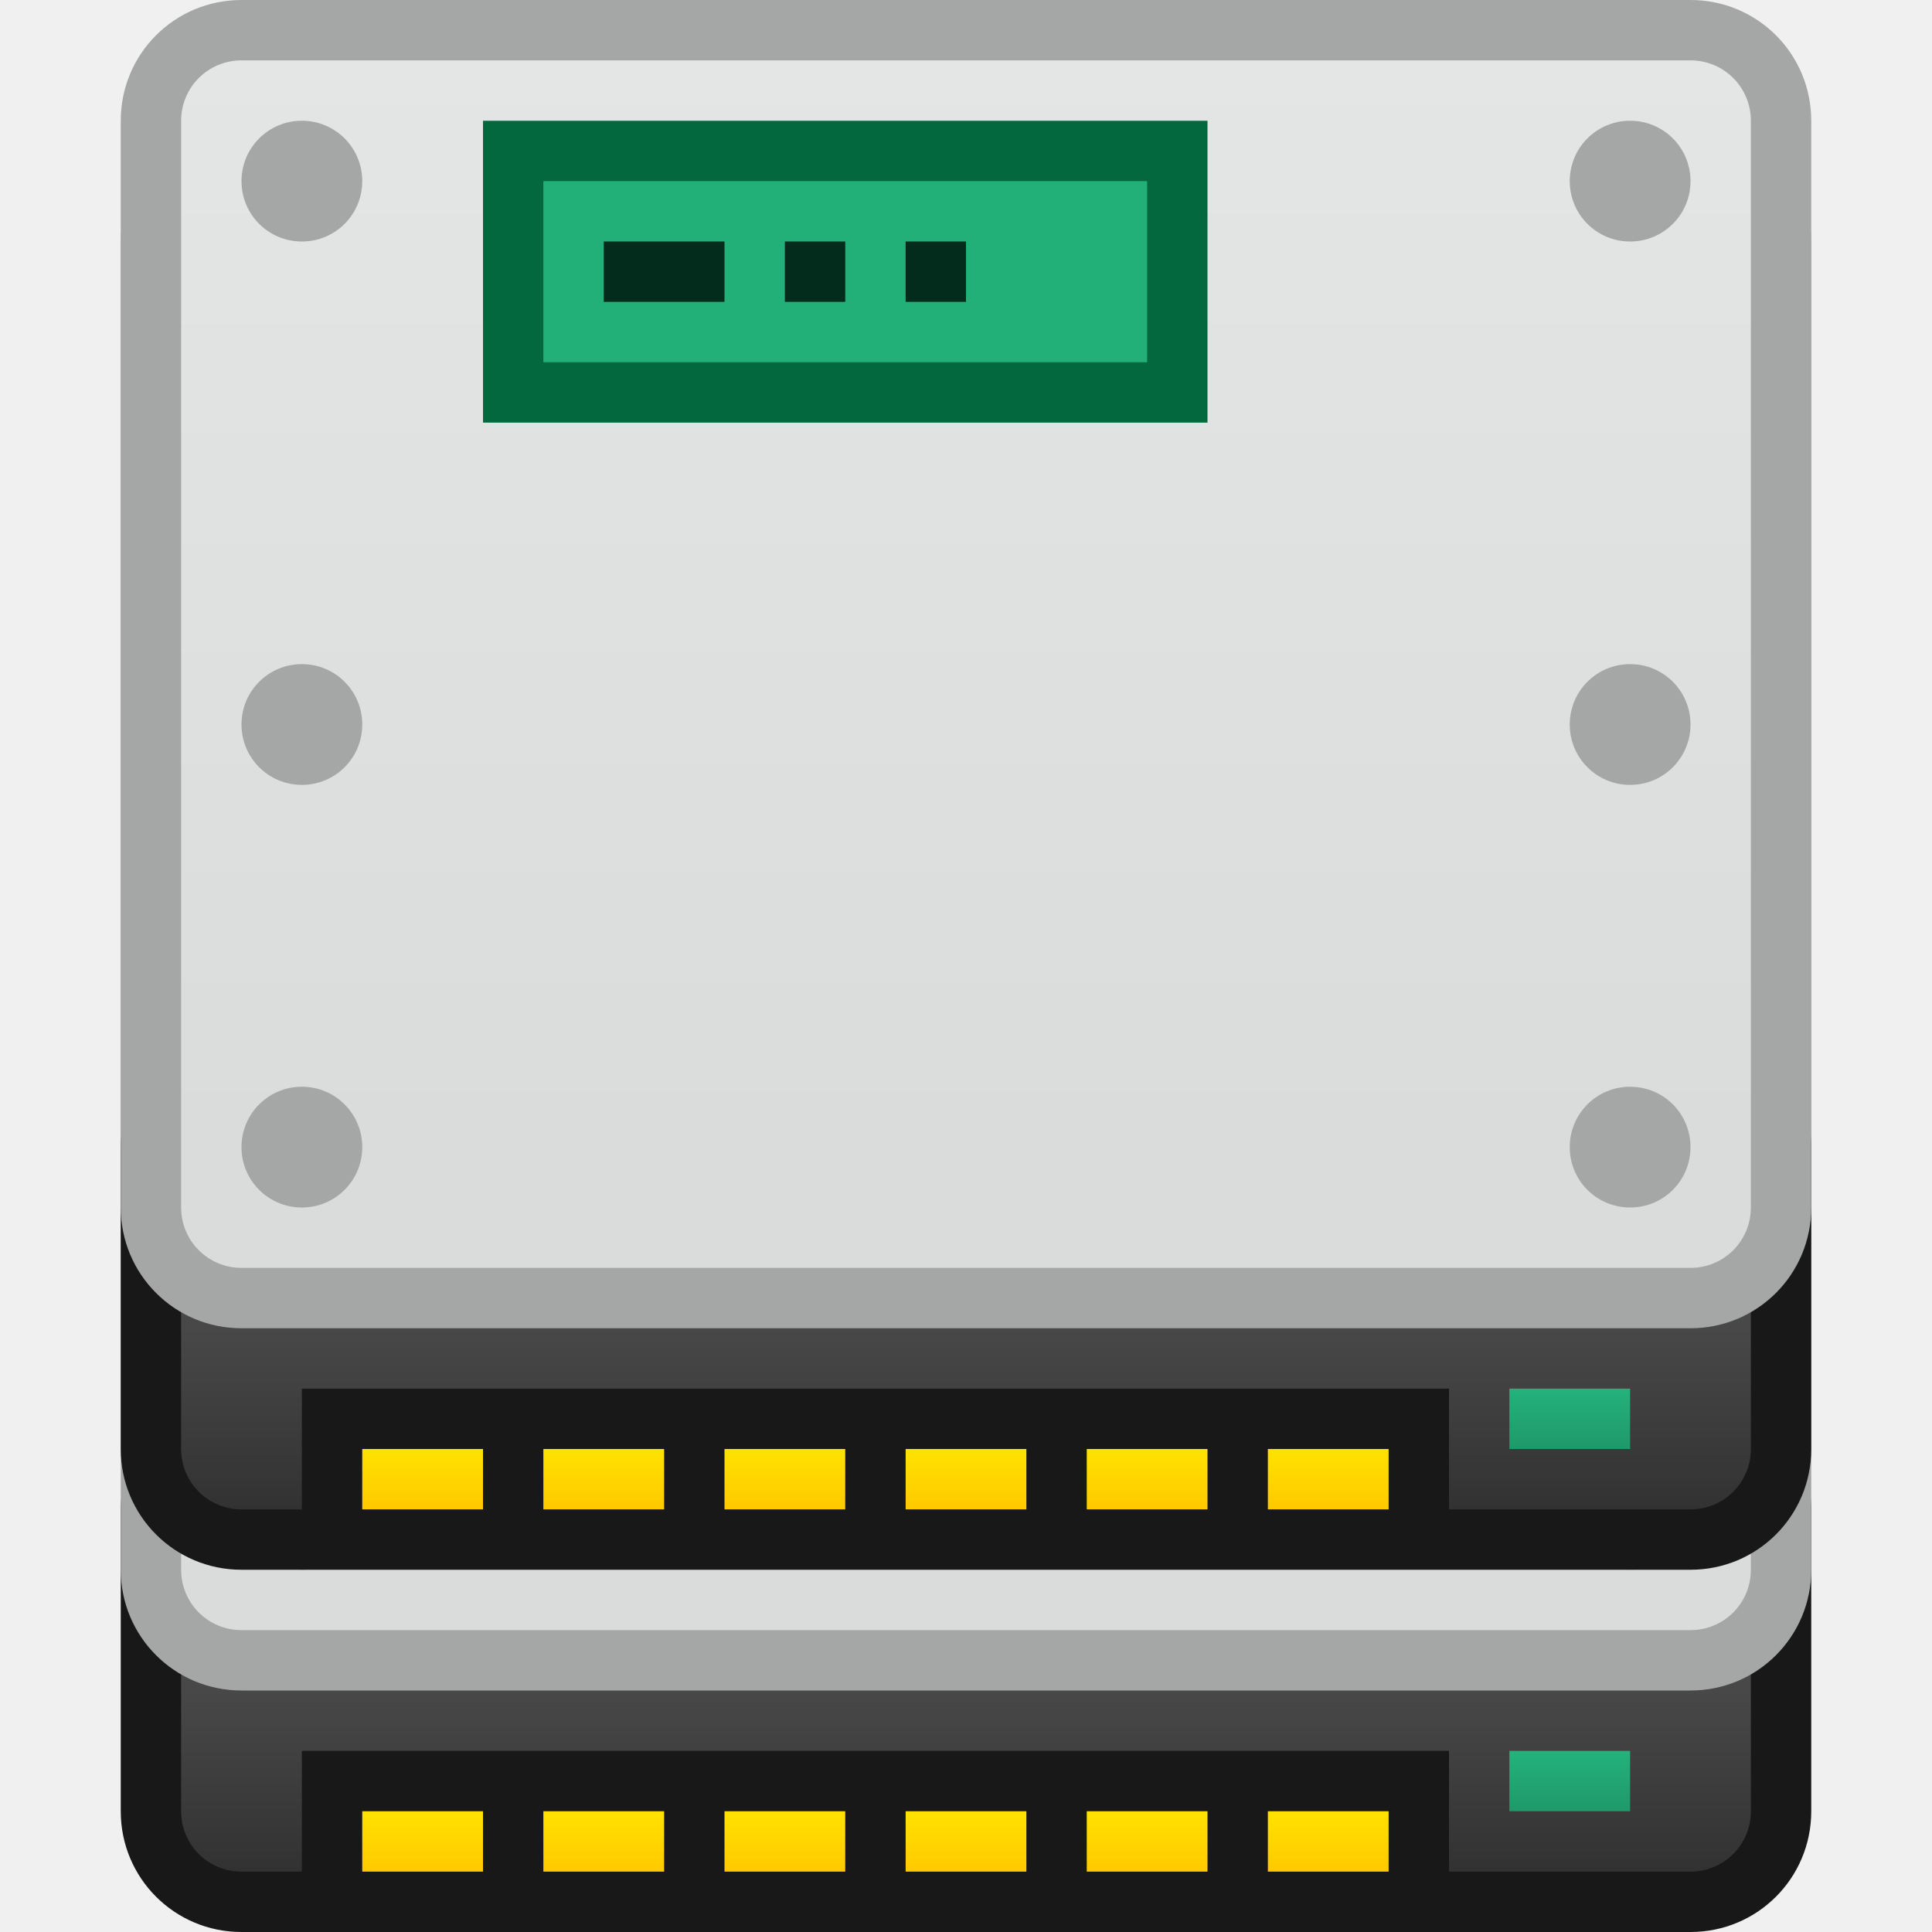
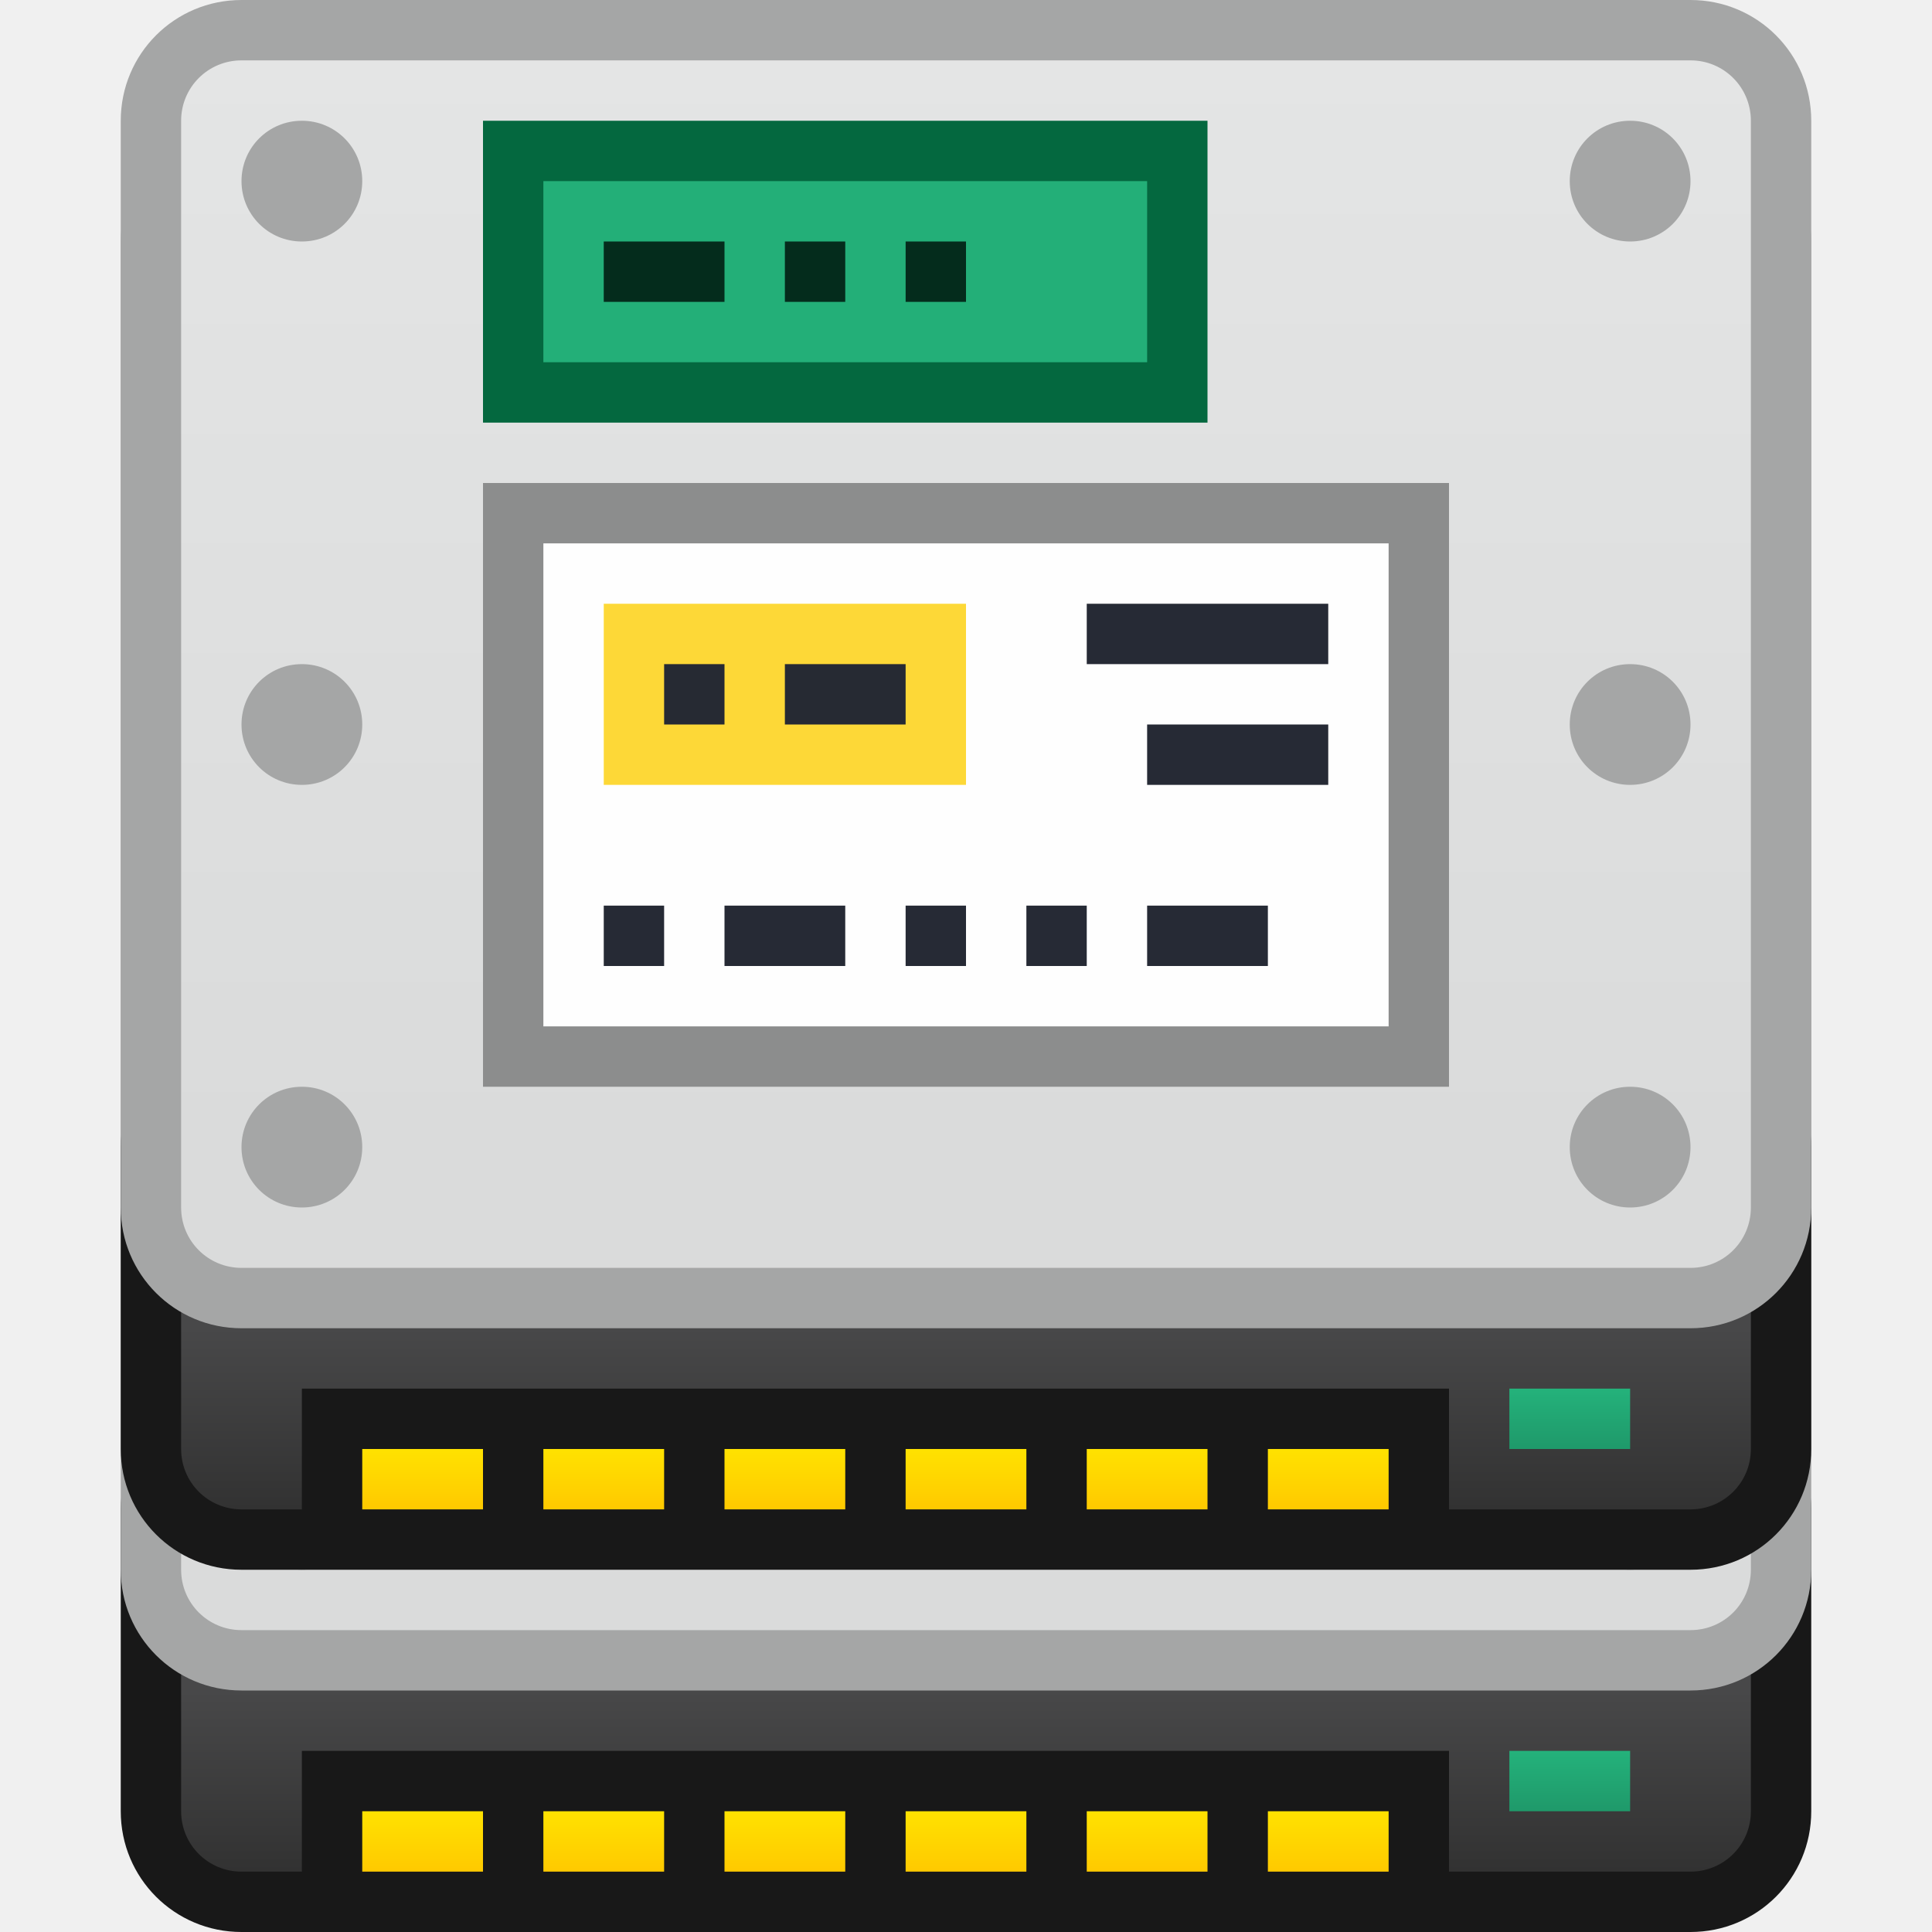
<svg xmlns="http://www.w3.org/2000/svg" xmlns:xlink="http://www.w3.org/1999/xlink" width="32" height="32" viewBox="0 0 32 32" version="1.1" id="svg8">
  <defs id="defs2">
    <linearGradient gradientTransform="translate(-43,-10)" xlink:href="#linearGradient828" id="linearGradient1004" x1="13" y1="318.65" x2="13" y2="317.65" gradientUnits="userSpaceOnUse" />
    <linearGradient id="linearGradient828">
      <stop id="stop824" offset="0" style="stop-color:#1f996a;stop-opacity:1" />
      <stop id="stop826" offset="1" style="stop-color:#24b27b;stop-opacity:1" />
    </linearGradient>
    <linearGradient gradientTransform="translate(-56,279.65)" xlink:href="#linearGradient4627" id="linearGradient928" x1="16" y1="30" x2="16" y2="29" gradientUnits="userSpaceOnUse" />
    <linearGradient id="linearGradient4627">
      <stop style="stop-color:#ffc900;stop-opacity:1" offset="0" id="stop4623" />
      <stop style="stop-color:#ffe200;stop-opacity:1" offset="1" id="stop4625" />
    </linearGradient>
    <linearGradient xlink:href="#linearGradient923" id="linearGradient925" x1="3" y1="319.65" x2="3" y2="316.65" gradientUnits="userSpaceOnUse" gradientTransform="translate(-43,-10)" />
    <linearGradient id="linearGradient923">
      <stop style="stop-color:#323232;stop-opacity:1" offset="0" id="stop919" />
      <stop style="stop-color:#484849;stop-opacity:1" offset="1" id="stop921" />
    </linearGradient>
    <linearGradient xlink:href="#linearGradient914" id="linearGradient916" x1="3" y1="313.65" x2="3" y2="293.65" gradientUnits="userSpaceOnUse" gradientTransform="translate(-43,-10)" />
    <linearGradient id="linearGradient914">
      <stop style="stop-color:#dadbdb;stop-opacity:1" offset="0" id="stop910" />
      <stop style="stop-color:#e5e6e6;stop-opacity:1" offset="1" id="stop912" />
    </linearGradient>
    <linearGradient xlink:href="#linearGradient4627" id="linearGradient928-7" x1="16" y1="30" x2="16" y2="29" gradientUnits="userSpaceOnUse" gradientTransform="translate(-62,273.65)" />
    <linearGradient y2="316.65" x2="3" y1="319.65" x1="3" gradientTransform="translate(-49,-16)" gradientUnits="userSpaceOnUse" id="linearGradient922" xlink:href="#linearGradient923" />
    <linearGradient xlink:href="#linearGradient914" id="linearGradient916-2" x1="3" y1="313.65" x2="3" y2="293.65" gradientUnits="userSpaceOnUse" gradientTransform="translate(-49,-16)" />
    <linearGradient gradientTransform="translate(-43,-16)" xlink:href="#linearGradient828" id="linearGradient1004-3" x1="13" y1="318.65" x2="13" y2="317.65" gradientUnits="userSpaceOnUse" />
  </defs>
  <g id="layer1" transform="translate(0,-282.65)">
    <g id="g1075">
      <g transform="translate(56,4)" id="g1554">
        <path style="fill:#181818;fill-opacity:1;stroke:none;stroke-width:2;stroke-linecap:round;stroke-linejoin:round;stroke-miterlimit:4;stroke-dasharray:none;stroke-dashoffset:0;stroke-opacity:1" d="m -52,301.65 h 24 c 1.108,0 2,0.892 2,2 v 5 c 0,1.108 -0.892,2 -2,2 h -24 c -1.108,0 -2,-0.892 -2,-2 v -5 c 0,-1.108 0.892,-2 2,-2 z" id="rect842" />
        <path style="fill:url(#linearGradient925);fill-opacity:1;stroke:none;stroke-width:2;stroke-linecap:round;stroke-linejoin:round;stroke-miterlimit:4;stroke-dasharray:none;stroke-dashoffset:0;stroke-opacity:1" d="m -52,302.65 c -0.554,0 -1,0.446 -1,1 v 5 c 0,0.554 0.446,1 1,1 h 1 v -2 h 19 v 2 h 4 c 0.554,0 1,-0.446 1,-1 v -5 c 0,-0.554 -0.446,-1 -1,-1 z" id="path1024" />
        <path style="fill:#a5a6a6;fill-opacity:1;stroke:none;stroke-width:2;stroke-linecap:round;stroke-linejoin:round;stroke-miterlimit:4;stroke-dasharray:none;stroke-dashoffset:0;stroke-opacity:1" d="m -52,280.65 h 24 c 1.108,0 2,0.892 2,2 v 22 c 0,1.108 -0.892,2 -2,2 h -24 c -1.108,0 -2,-0.892 -2,-2 v -22 c 0,-1.108 0.892,-2 2,-2 z" id="rect838" />
        <path style="fill:url(#linearGradient916);fill-opacity:1;stroke:none;stroke-width:2;stroke-linecap:round;stroke-linejoin:round;stroke-miterlimit:4;stroke-dasharray:none;stroke-dashoffset:0;stroke-opacity:1" d="m -52,281.65 c -0.554,0 -1,0.446 -1,1 v 22 c 0,0.554 0.446,1 1,1 h 24 c 0.554,0 1,-0.446 1,-1 v -22 c 0,-0.554 -0.446,-1 -1,-1 z m 1,1 c 0.554,0 1,0.446 1,1 0,0.554 -0.446,1 -1,1 -0.554,0 -1,-0.446 -1,-1 0,-0.554 0.446,-1 1,-1 z m 22,0 c 0.554,0 1,0.446 1,1 0,0.554 -0.446,1 -1,1 -0.554,0 -1,-0.446 -1,-1 0,-0.554 0.446,-1 1,-1 z m -22,9 c 0.554,0 1,0.446 1,1 0,0.554 -0.446,1 -1,1 -0.554,0 -1,-0.446 -1,-1 0,-0.554 0.446,-1 1,-1 z m 22,0 c 0.554,0 1,0.446 1,1 0,0.554 -0.446,1 -1,1 -0.554,0 -1,-0.446 -1,-1 0,-0.554 0.446,-1 1,-1 z m -22,11 c 0.554,0 1,0.446 1,1 0,0.554 -0.446,1 -1,1 -0.554,0 -1,-0.446 -1,-1 0,-0.554 0.446,-1 1,-1 z m 22,0 c 0.554,0 1,0.446 1,1 0,0.554 -0.446,1 -1,1 -0.554,0 -1,-0.446 -1,-1 0,-0.554 0.446,-1 1,-1 z" id="rect840" />
        <path style="opacity:1;fill:url(#linearGradient928);fill-opacity:1;stroke:none;stroke-width:2;stroke-linecap:round;stroke-linejoin:round;stroke-miterlimit:4;stroke-dasharray:none;stroke-opacity:1" d="m -50,308.65 v 1 h 2 v -1 z m 3,0 v 1 h 2 v -1 z m 3,0 v 1 h 2 v -1 z m 3,0 v 1 h 2 v -1 z m 3,0 v 1 h 2 v -1 z m 3,0 v 1 h 2 v -1 z" id="rect848" />
        <path style="opacity:1;fill:url(#linearGradient1004);fill-opacity:1;stroke:none;stroke-width:2;stroke-linecap:round;stroke-linejoin:round;stroke-miterlimit:4;stroke-dasharray:none;stroke-opacity:1" d="m -31,307.65 h 2 v 1 h -2 z" id="rect875" />
        <g id="layer1-9" transform="translate(-74,-9.999995)">
          <g id="g1577" transform="translate(80,9.999995)">
            <path style="fill:#181818;fill-opacity:1;stroke:none;stroke-width:2;stroke-linecap:round;stroke-linejoin:round;stroke-miterlimit:4;stroke-dasharray:none;stroke-dashoffset:0;stroke-opacity:1" d="m -58,295.65 h 24 c 1.108,0 2,0.892 2,2 v 5 c 0,1.108 -0.892,2 -2,2 h -24 c -1.108,0 -2,-0.892 -2,-2 v -5 c 0,-1.108 0.892,-2 2,-2 z" id="rect842-1" />
            <path style="fill:url(#linearGradient922);fill-opacity:1;stroke:none;stroke-width:2;stroke-linecap:round;stroke-linejoin:round;stroke-miterlimit:4;stroke-dasharray:none;stroke-dashoffset:0;stroke-opacity:1" d="m -58,296.65 c -0.554,0 -1,0.446 -1,1 v 5 c 0,0.554 0.446,1 1,1 h 1 v -2 h 19 v 2 h 4 c 0.554,0 1,-0.446 1,-1 v -5 c 0,-0.554 -0.446,-1 -1,-1 z" id="path1024-4" />
            <path style="fill:#a5a6a6;fill-opacity:1;stroke:none;stroke-width:2;stroke-linecap:round;stroke-linejoin:round;stroke-miterlimit:4;stroke-dasharray:none;stroke-dashoffset:0;stroke-opacity:1" d="m -58,278.65 h 24 c 1.108,0 2,0.892 2,2 v 18 c 0,1.108 -0.892,2 -2,2 h -24 c -1.108,0 -2,-0.892 -2,-2 v -18 c 0,-1.108 0.892,-2 2,-2 z" id="rect838-8" />
            <path style="fill:url(#linearGradient916-2);fill-opacity:1;stroke:none;stroke-width:2;stroke-linecap:round;stroke-linejoin:round;stroke-miterlimit:4;stroke-dasharray:none;stroke-dashoffset:0;stroke-opacity:1" d="m -58,279.65 c -0.554,0 -1,0.446 -1,1 v 18 c 0,0.554 0.446,1 1,1 h 24 c 0.554,0 1,-0.446 1,-1 v -18 c 0,-0.554 -0.446,-1 -1,-1 z m 1,1 c 0.554,0 1,0.446 1,1 0,0.554 -0.446,1 -1,1 -0.554,0 -1,-0.446 -1,-1 0,-0.554 0.446,-1 1,-1 z m 22,0 c 0.554,0 1,0.446 1,1 0,0.554 -0.446,1 -1,1 -0.554,0 -1,-0.446 -1,-1 0,-0.554 0.446,-1 1,-1 z m -22,9 c 0.554,0 1,0.446 1,1 0,0.554 -0.446,1 -1,1 -0.554,0 -1,-0.446 -1,-1 0,-0.554 0.446,-1 1,-1 z m 22,0 c 0.554,0 1,0.446 1,1 0,0.554 -0.446,1 -1,1 -0.554,0 -1,-0.446 -1,-1 0,-0.554 0.446,-1 1,-1 z m -22,7 c 0.554,0 1,0.446 1,1 0,0.554 -0.446,1 -1,1 -0.554,0 -1,-0.446 -1,-1 0,-0.554 0.446,-1 1,-1 z m 22,0 c 0.554,0 1,0.446 1,1 0,0.554 -0.446,1 -1,1 -0.554,0 -1,-0.446 -1,-1 0,-0.554 0.446,-1 1,-1 z" id="rect840-7" />
            <path style="opacity:1;fill:url(#linearGradient928-7);fill-opacity:1;stroke:none;stroke-width:2;stroke-linecap:round;stroke-linejoin:round;stroke-miterlimit:4;stroke-dasharray:none;stroke-opacity:1" d="m -56,302.65 v 1 h 2 v -1 z m 3,0 v 1 h 2 v -1 z m 3,0 v 1 h 2 v -1 z m 3,0 v 1 h 2 v -1 z m 3,0 v 1 h 2 v -1 z m 3,0 v 1 h 2 v -1 z" id="rect848-7" />
            <path id="rect1082-8" d="m -54,280.65 h 12 v 5 h -12 z" style="opacity:0.98;fill:#00663c;fill-opacity:1;stroke:none;stroke-width:2;stroke-linecap:round;stroke-linejoin:round;stroke-miterlimit:4;stroke-dasharray:none;stroke-dashoffset:0;stroke-opacity:1" />
            <path id="rect1084-7" d="m -53,281.65 h 10 v 3 h -10 z" style="opacity:0.98;fill:#24b079;fill-opacity:1;stroke:none;stroke-width:2;stroke-linecap:round;stroke-linejoin:round;stroke-miterlimit:4;stroke-dasharray:none;stroke-dashoffset:0;stroke-opacity:1" />
            <path style="opacity:1;fill:#042c1c;fill-opacity:1;stroke:none;stroke-width:2;stroke-linecap:round;stroke-linejoin:round;stroke-miterlimit:4;stroke-dasharray:none;stroke-dashoffset:0;stroke-opacity:1" d="m -52,282.65 v 1 h 2 v -1 z m 3,0 v 1 h 1 v -1 z m 2,0 v 1 h 1 v -1 z" id="rect1098-9" />
          </g>
        </g>
        <path style="opacity:1;fill:url(#linearGradient1004-3);fill-opacity:1;stroke:none;stroke-width:2;stroke-linecap:round;stroke-linejoin:round;stroke-miterlimit:4;stroke-dasharray:none;stroke-opacity:1" d="m -31,301.65 h 2 v 1 h -2 z" id="rect875-5" />
+         <g transform="translate(-56,-7.000004)" id="g850">
+           <rect y="293.65" x="8" height="10" width="16" id="rect843" style="opacity:0.99;vector-effect:none;fill:#8b8c8c;fill-opacity:1;stroke:none;stroke-width:2;stroke-linecap:round;stroke-linejoin:round;stroke-miterlimit:4;stroke-dasharray:none;stroke-dashoffset:0;stroke-opacity:1" />
+           <rect y="294.65" x="9" height="8" width="14" id="rect845" style="opacity:0.99;vector-effect:none;fill:#ffffff;fill-opacity:1;stroke:none;stroke-width:2;stroke-linecap:round;stroke-linejoin:round;stroke-miterlimit:4;stroke-dasharray:none;stroke-dashoffset:0;stroke-opacity:1" />
+           <path id="rect857" d="m 10,295.65 h 6 v 3 h -6 z" style="opacity:0.99;vector-effect:none;fill:#fdd835;fill-opacity:1;stroke:none;stroke-width:2;stroke-linecap:round;stroke-linejoin:round;stroke-miterlimit:4;stroke-dasharray:none;stroke-dashoffset:0;stroke-opacity:1" />
+           <path id="rect847" transform="translate(0,282.65)" d="m 18,13 v 1 h 4 v -1 z m -7,1 v 1 h 1 v -1 z m 2,0 v 1 h 2 v -1 z m 6,1 v 1 h 3 v -1 z m -9,3 v 1 h 1 v -1 z m 2,0 v 1 h 2 v -1 z m 3,0 v 1 h 1 v -1 z m 2,0 v 1 h 1 v -1 z m 2,0 v 1 h 2 v -1 z" style="opacity:0.99;vector-effect:none;fill:#242833;fill-opacity:1;stroke:none;stroke-width:2;stroke-linecap:round;stroke-linejoin:round;stroke-miterlimit:4;stroke-dasharray:none;stroke-dashoffset:0;stroke-opacity:1" />
+         </g>
      </g>
    </g>
  </g>
</svg>
